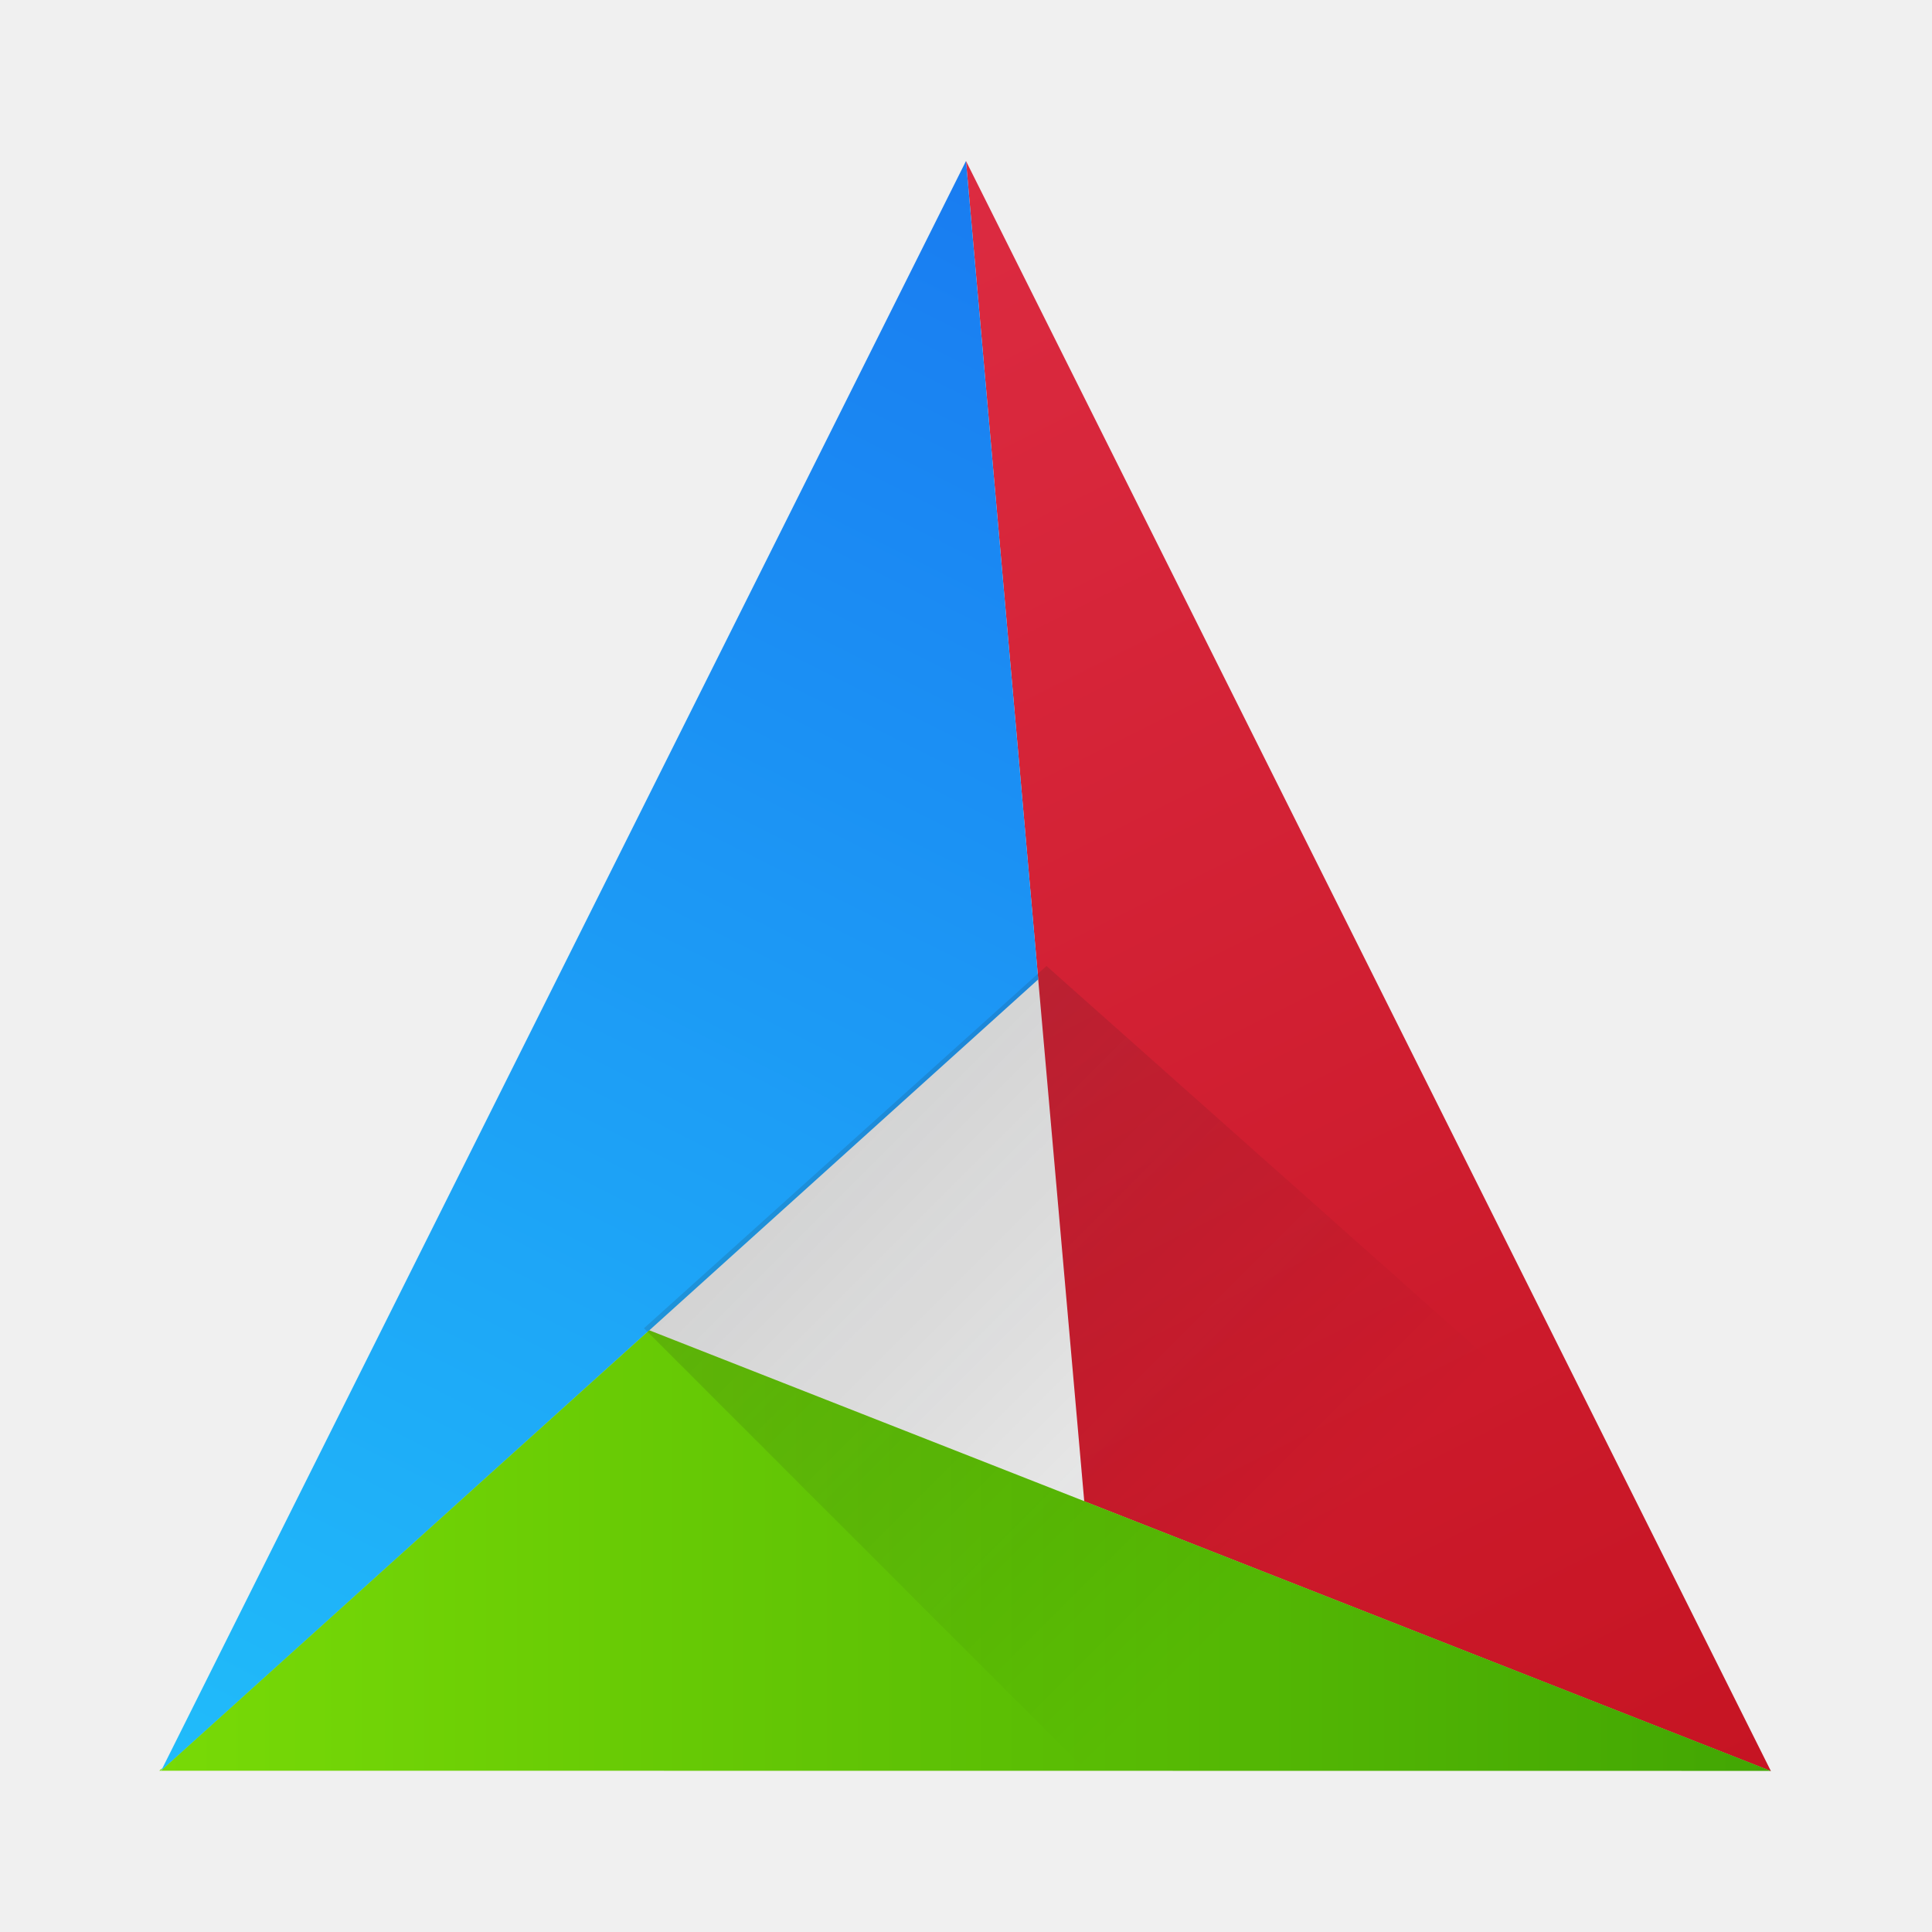
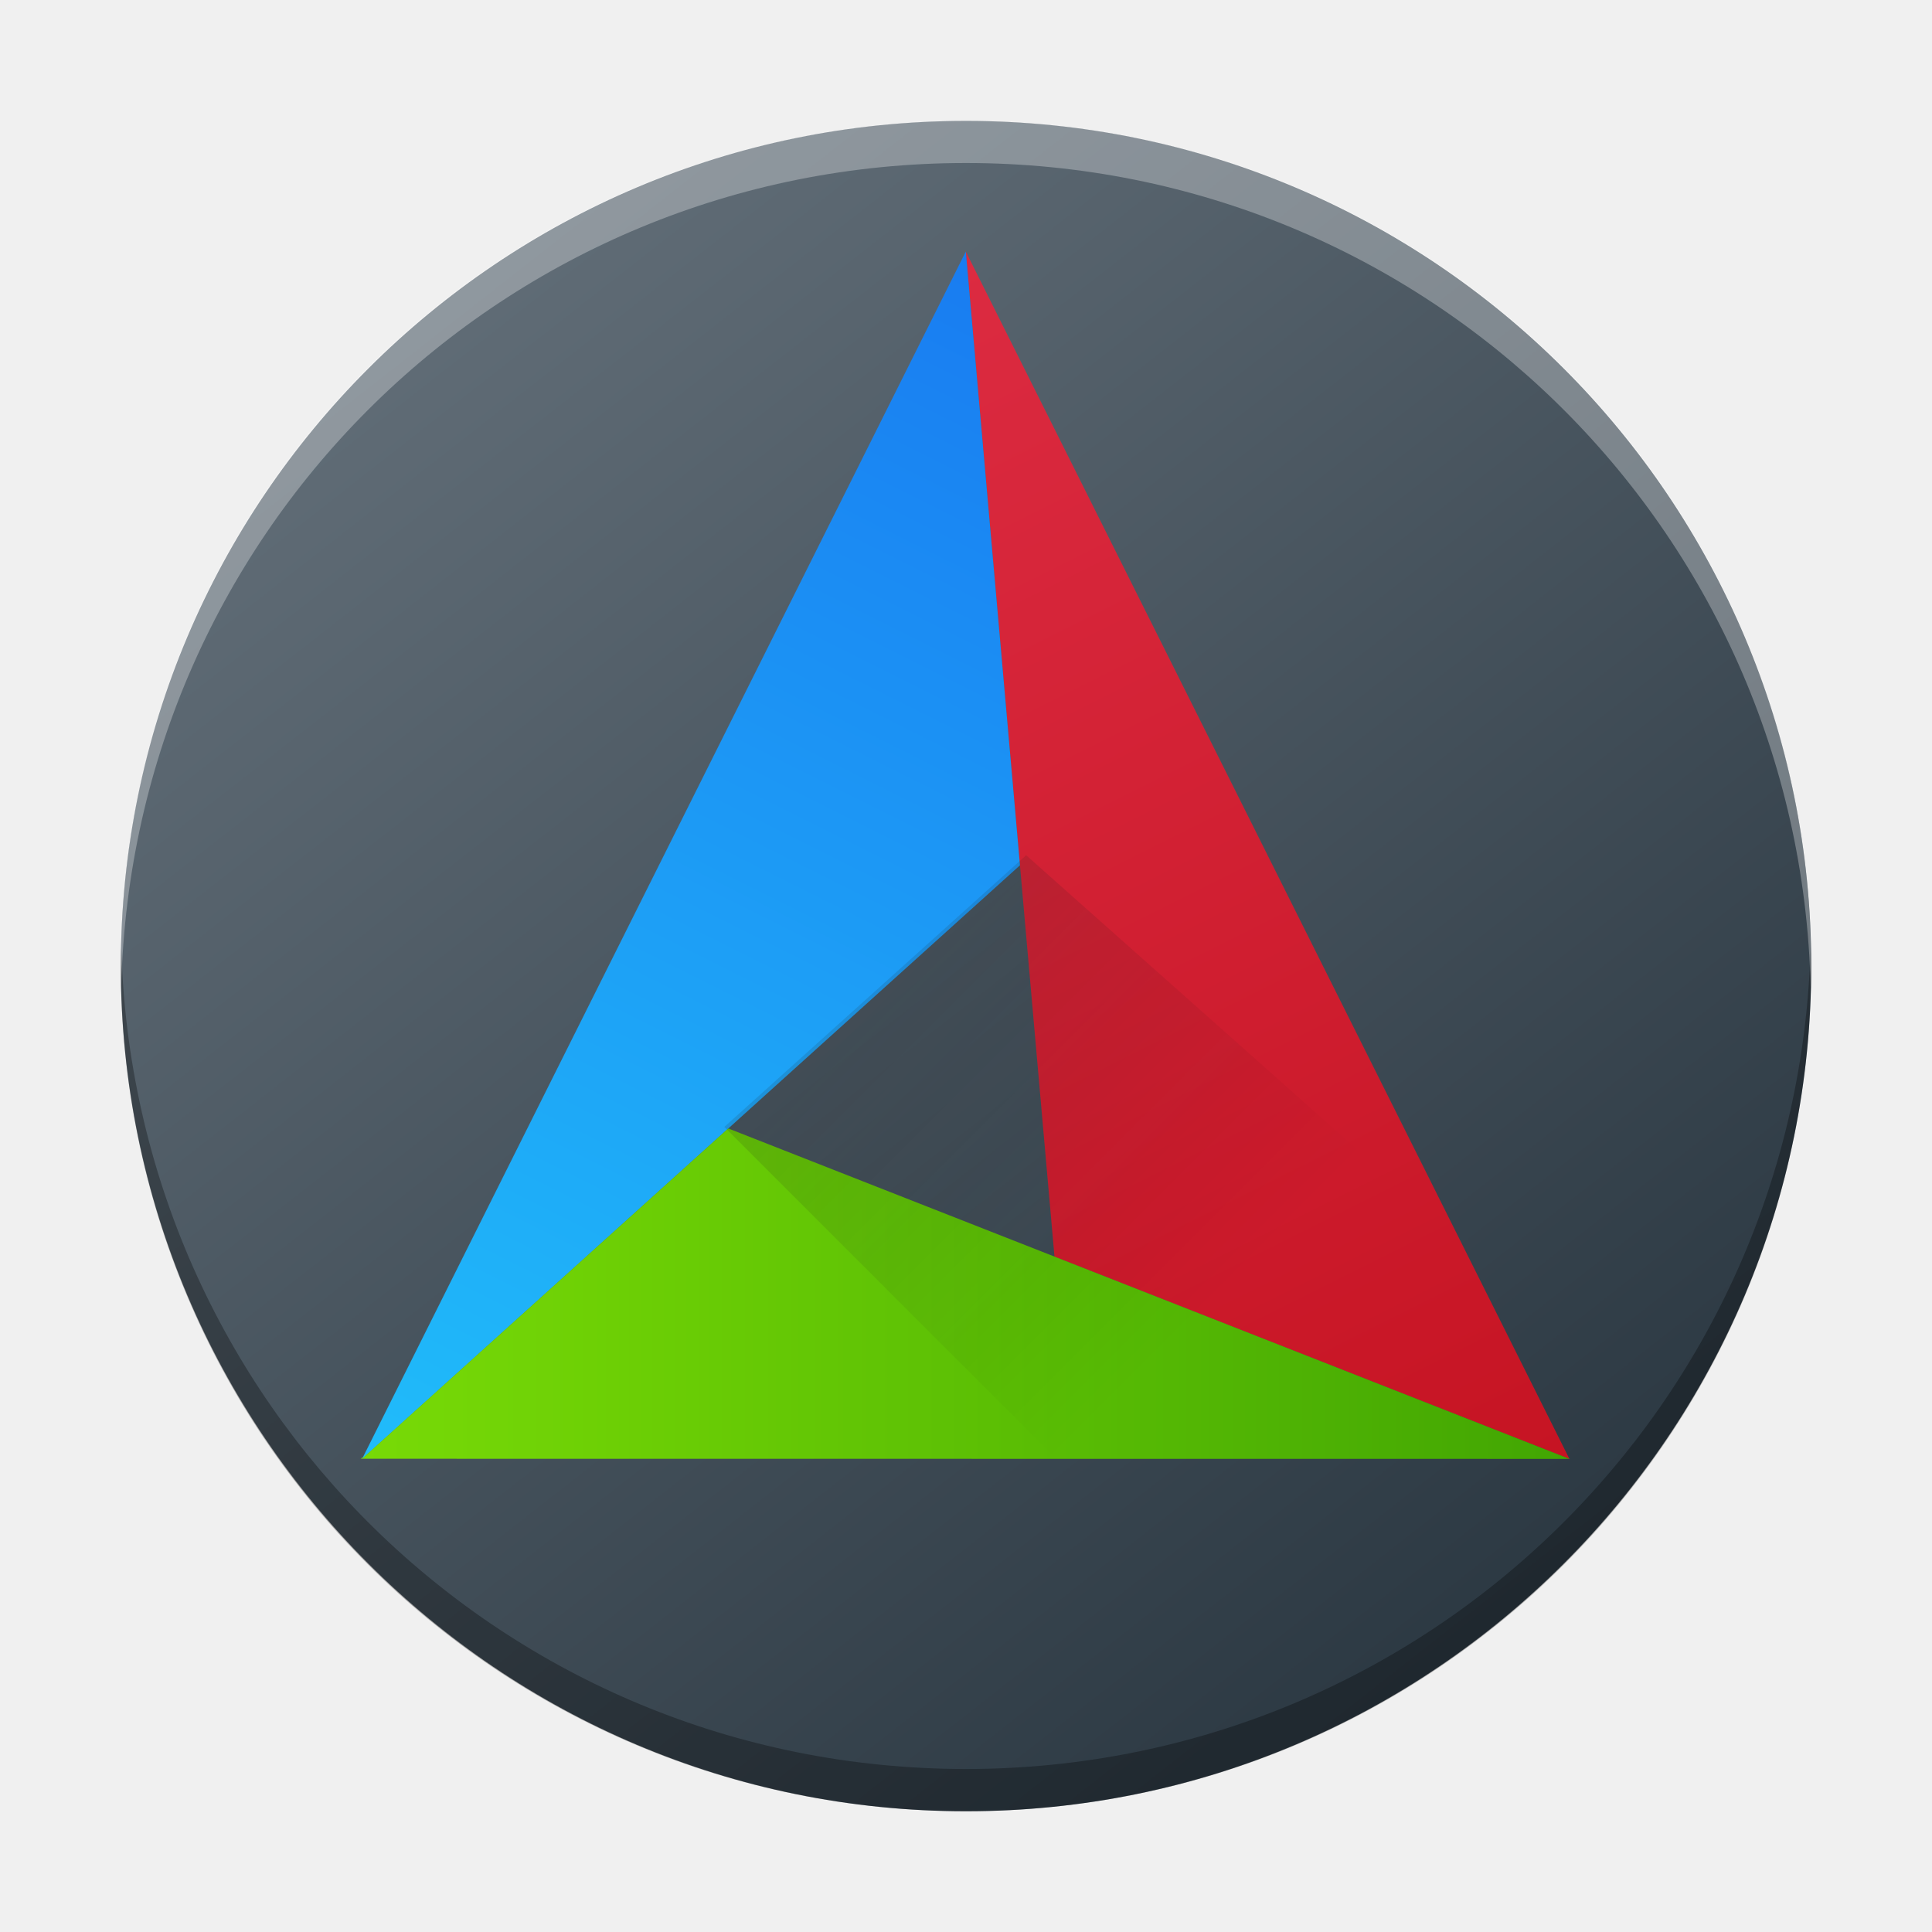
- <svg xmlns="http://www.w3.org/2000/svg" width="48" height="48">
-   <defs>
+ <svg xmlns="http://www.w3.org/2000/svg" width="48" height="48" version="1.1" id="svg34">
+   <defs id="defs22">
    <linearGradient id="a" y1="4" x1="24" y2="44" x2="4" gradientUnits="userSpaceOnUse">
-       <stop stop-color="#197cf1" />
-       <stop offset="1" stop-color="#20bcfa" />
+       <stop stop-color="#197cf1" id="stop2" />
+       <stop offset="1" stop-color="#20bcfa" id="stop4" />
    </linearGradient>
    <linearGradient id="b" y1="44" x1="44" y2="4" x2="24" gradientUnits="userSpaceOnUse">
-       <stop stop-color="#c61423" />
-       <stop offset="1" stop-color="#dc2b41" />
+       <stop stop-color="#c61423" id="stop7" />
+       <stop offset="1" stop-color="#dc2b41" id="stop9" />
    </linearGradient>
    <linearGradient id="c" x1="44" x2="4" gradientUnits="userSpaceOnUse">
-       <stop stop-color="#42a603" />
-       <stop offset="1" stop-color="#78da06" />
+       <stop stop-color="#42a603" id="stop12" />
+       <stop offset="1" stop-color="#78da06" id="stop14" />
    </linearGradient>
    <linearGradient id="d" y1="522.8" y2="538.8" x1="400.57" gradientUnits="userSpaceOnUse" x2="416.57">
-       <stop stop-color="#292c2f" />
-       <stop offset="1" stop-opacity="0" />
+       <stop stop-color="#292c2f" id="stop17" />
+       <stop offset="1" stop-opacity="0" id="stop19" />
+     </linearGradient>
+     <linearGradient gradientTransform="matrix(1.04996,0,0,1.049904,-452.9835,-525.938)" gradientUnits="userSpaceOnUse" x2="426.695" y2="499.921" y1="547.675" id="a-6" x1="389.32">
+       <stop stop-color="#18222a" style="stop-color:#1e2b35;stop-opacity:1" id="stop216" />
+       <stop stop-color="#566069" offset="1" style="stop-color:#6d7983;stop-opacity:1" id="stop218" />
+     </linearGradient>
+     <linearGradient id="b-3" y1="23.775" x1="22.54" y2="37.804" x2="36.896" gradientUnits="userSpaceOnUse" gradientTransform="matrix(1.050004,0,0,1.050004,-61.6061,-27.63888)">
+       <stop stop-color="#292c2f" id="stop211" />
+       <stop offset="1" stop-color="#292c2f" stop-opacity="0" id="stop213" />
+     </linearGradient>
+     <linearGradient id="b-6" y1="44" x1="44" y2="4" x2="24" gradientUnits="userSpaceOnUse">
+       <stop stop-color="#c61423" id="stop7-7" />
+       <stop offset="1" stop-color="#dc2b41" id="stop9-5" />
+     </linearGradient>
+     <linearGradient id="a-3" y1="4" x1="24" y2="44" x2="4" gradientUnits="userSpaceOnUse">
+       <stop stop-color="#197cf1" id="stop2-5" />
+       <stop offset="1" stop-color="#20bcfa" id="stop4-6" />
+     </linearGradient>
+     <linearGradient id="c-2" x1="44" x2="4" gradientUnits="userSpaceOnUse">
+       <stop stop-color="#42a603" id="stop12-9" />
+       <stop offset="1" stop-color="#78da06" id="stop14-1" />
+     </linearGradient>
+     <linearGradient id="d-2" y1="522.8" y2="538.8" x1="400.57" gradientUnits="userSpaceOnUse" x2="416.57">
+       <stop stop-color="#292c2f" id="stop17-7" />
+       <stop offset="1" stop-opacity="0" id="stop19-0" />
    </linearGradient>
  </defs>
-   <g fill-rule="evenodd" transform="translate(-384.57-499.8)">
-     <path fill="url(#b)" d="m24 4l2.938 33.3 17.06 6.703z" transform="translate(384.57 499.8)" />
-     <path fill="url(#a)" d="m24 4l-20 40 21.795-19.668z" transform="translate(384.57 499.8)" />
-     <path fill="url(#c)" d="m16.13 33.05l-12.13 10.943 39.996.004zm-12.1 10.877l-.072.066h.039z" transform="translate(384.57 499.8)" />
-     <path opacity=".2" fill="url(#d)" d="m410.57 523.8l-10 9 11 11h17v-4z" />
+   <rect width="41.998" x="-45" y="3.004" rx="20.999" height="41.996" transform="scale(-1,1)" style="fill:url(#a-6);stroke-width:2.94;stroke-opacity:0.55" id="rect223" />
+   <path style="opacity:0.3;fill:#000000;fill-opacity:1;stroke-width:2.94;stroke-opacity:0.55" d="m 3.013,23.477 c -0.004,0.175 -0.013,0.349 -0.013,0.525 C 3,35.635 12.366,45 23.999,45 35.633,45 44.998,35.635 44.998,24.002 c 0,-0.176 -0.008,-0.35 -0.013,-0.525 -0.277,11.388 -9.534,20.473 -20.987,20.473 -11.457,0 -20.709,-9.085 -20.987,-20.473" id="path225" />
+   <path d="M 3.013,24.523 C 3.008,24.348 3,24.174 3,23.998 3,12.365 12.366,3 23.999,3 35.633,3 44.998,12.365 44.998,23.998 c 0,0.176 -0.008,0.35 -0.013,0.525 C 44.709,13.135 35.452,4.05 23.999,4.05 c -11.457,0 -20.709,9.085 -20.987,20.473" style="opacity:0.3;fill:#ffffff;fill-opacity:1;stroke-width:2.94;stroke-opacity:0.55" id="path229" />
+   <g fill-rule="evenodd" transform="matrix(0.7499873,0,0,0.7499473,-282.4273,-371.5738)" id="g32-9">
+     <path fill="url(#b)" d="m 24,4 2.938,33.3 17.06,6.703 z" transform="translate(384.57,499.8)" id="path24-3" style="fill:url(#b-6)" />
+     <path fill="url(#a)" d="M 24,4 4,44 25.795,24.332 Z" transform="translate(384.57,499.8)" id="path26-6" style="fill:url(#a-3)" />
+     <path fill="url(#c)" d="M 16.13,33.05 4,43.993 43.996,43.997 Z M 4.03,43.927 3.958,43.993 h 0.039 z" transform="translate(384.57,499.8)" id="path28-0" style="fill:url(#c-2)" />
+     <path opacity="0.2" fill="url(#d)" d="m 410.57,523.8 -10,9 11,11 h 17 v -4 z" id="path30-6" style="fill:url(#d-2)" />
  </g>
</svg>
